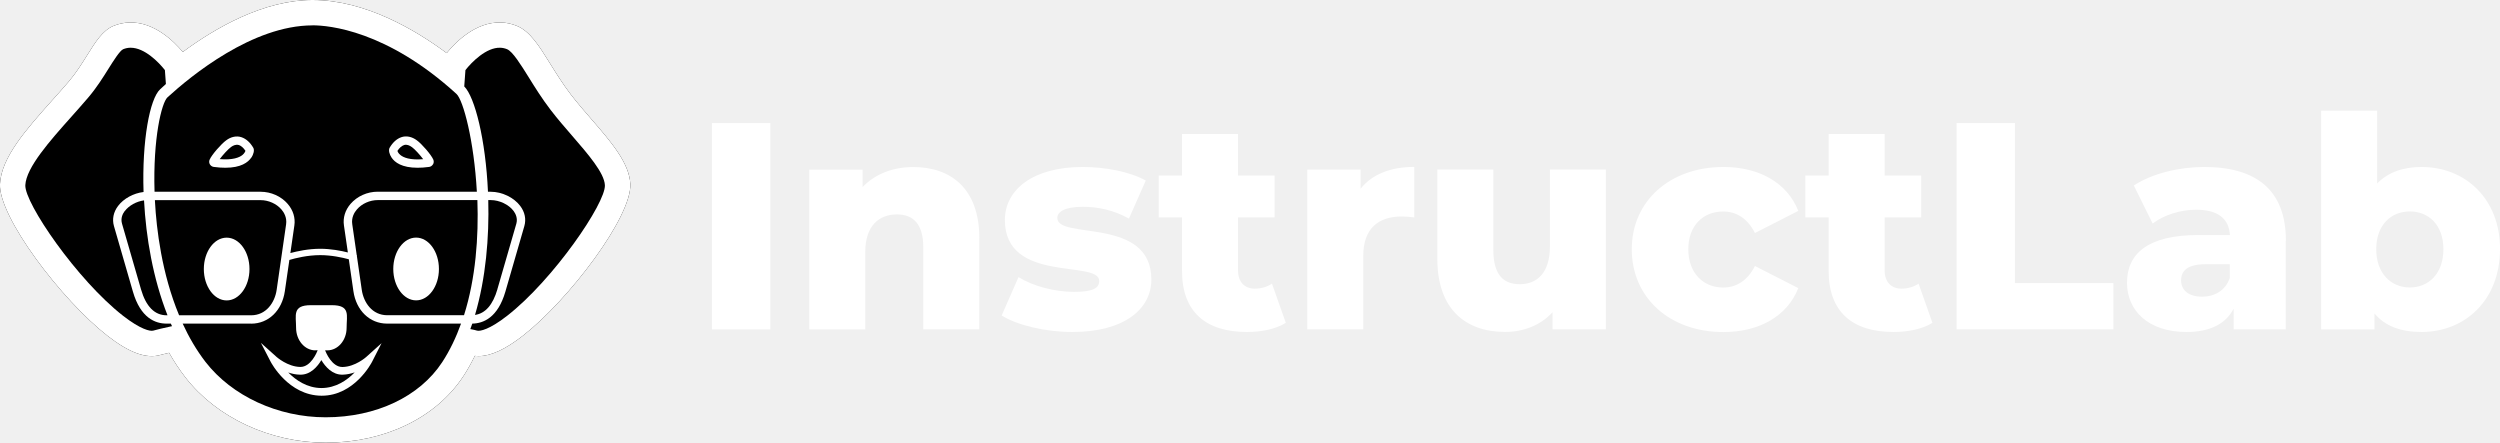
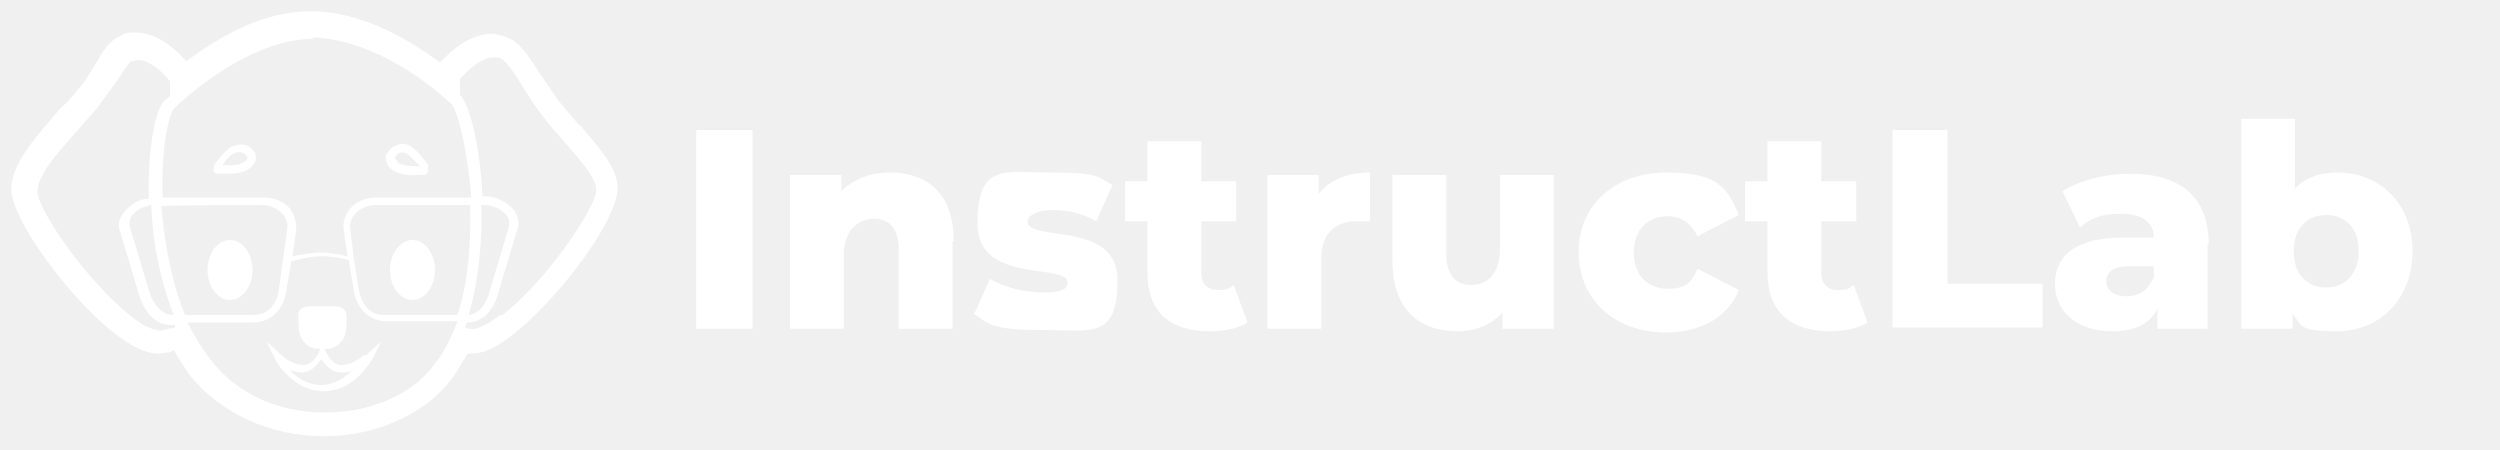
- <svg xmlns="http://www.w3.org/2000/svg" id="Layer_2" viewBox="0 0 420.57 74.47">
+ <svg xmlns="http://www.w3.org/2000/svg" id="Layer_2" version="1.1" viewBox="0 0 200 36">
  <defs>
-     <style>.cls-1{fill:#fff;}</style>
+     <style>
+       .st0 {
+         fill: #fff;
+       }
+     </style>
  </defs>
  <g id="svg1">
-     <path d="M99.49,20.05c-1.18-1.36-2.4-2.77-3.46-4.15-1.32-1.73-2.45-3.54-3.44-5.13-1.91-3.08-3.42-5.51-5.65-6.42-.86-.35-1.76-.55-2.67-.57-4.32-.12-7.71,3.41-9.13,5.15-5.27-3.92-13.73-8.93-22.57-8.93-8.18,0-16.25,4.63-21.82,8.74-1.5-1.8-4.81-5.07-8.97-4.96-.91.03-1.81.22-2.67.57-1.83.75-3.05,2.7-4.46,4.96-.87,1.39-1.86,2.97-3.06,4.38-.88,1.03-1.83,2.1-2.76,3.13C4.4,21.78.23,26.46,0,30.95c-.27,5.48,10.3,19.48,18.09,25.55,3.68,2.87,6.6,3.91,8.93,3.2.26-.08.78-.2,1.43-.35.82,1.45,1.73,2.84,2.73,4.13,5.25,6.78,14.29,10.99,23.6,10.99,9.93,0,18.6-4.19,23.19-11.21.7-1.07,1.33-2.21,1.91-3.39.2.02.4.04.62.04,2.06,0,4.51-1.13,7.45-3.42,7.79-6.07,18.36-20.07,18.09-25.55-.18-3.54-3.27-7.11-6.55-10.89Z" />
-     <path class="cls-1" d="M20.99,35.49c-.36.48-.73,1.23-.46,2.15l3.19,11.03c.84,2.9,2.29,4.37,4.31,4.37h.15c-2.44-6.19-3.62-13.09-3.95-19.33-1.27.17-2.53.86-3.23,1.79Z" />
-     <path class="cls-1" d="M48.49,62.66c1.26,1.28,3.14,2.6,5.57,2.62,2.45,0,4.35-1.33,5.61-2.64-.61.22-1.3.37-2.02.39-1.74.05-2.94-1.36-3.59-2.45-.65,1.09-1.83,2.5-3.59,2.45-.71-.01-1.38-.16-1.98-.37Z" />
-     <path class="cls-1" d="M42.25,54.44h-11.52c1.04,2.26,2.3,4.44,3.83,6.43,4.46,5.76,12.2,9.33,20.22,9.33,8.48,0,15.81-3.47,19.61-9.27,1.3-1.99,2.34-4.18,3.17-6.49h-12.44c-2.92,0-5.2-2.2-5.67-5.47l-.77-5.35c-1.09-.3-2.92-.7-4.82-.7-2.13,0-4.18.51-5.18.81l-.76,5.25c-.47,3.27-2.75,5.47-5.67,5.47ZM53.06,58.94c-1.8,0-3.25-1.7-3.25-3.8s-.68-3.8,2.49-3.8h3.52c3.17,0,2.49,1.7,2.49,3.8s-1.45,3.8-3.25,3.8h-.37c.15.38,1.15,2.8,2.9,2.8.01,0,.02,0,.04,0,2.13-.04,3.95-1.66,3.97-1.68l2.59-2.33-1.58,3.1c-.12.24-2.99,5.74-8.48,5.74-.02,0-.05,0-.07,0-5.53-.05-8.42-5.51-8.54-5.74l-1.63-3.15,2.64,2.37s1.84,1.64,3.97,1.68c.01,0,.03,0,.04,0,1.75,0,2.75-2.42,2.9-2.8h-.37Z" />
-     <path class="cls-1" d="M42.25,53.04c2.53,0,3.98-2.15,4.29-4.27l1.59-11.03c.16-1.13-.34-1.99-.79-2.51-.83-.96-2.17-1.56-3.49-1.56h-17.79c0,.08,0,.16.01.24.25,4.61,1.14,12.11,4.06,19.13h12.13ZM38.13,39.98c2.12,0,3.84,2.37,3.84,5.28s-1.72,5.28-3.84,5.28-3.84-2.37-3.84-5.28,1.72-5.28,3.84-5.28Z" />
-     <path class="cls-1" d="M63.54,33.66c-1.32,0-2.66.6-3.49,1.56-.45.52-.96,1.38-.79,2.51l.75,5.18s.04.01.05.02l-.03.09.83,5.74c.31,2.13,1.75,4.27,4.29,4.27h12.91c1.97-6.22,2.47-13.17,2.25-19.37h-16.75ZM70,50.53c-2.12,0-3.84-2.37-3.84-5.28s1.72-5.28,3.84-5.28,3.84,2.37,3.84,5.28-1.72,5.28-3.84,5.28Z" />
-     <path class="cls-1" d="M83.67,48.67l3.19-11.03c.26-.91-.11-1.67-.46-2.15-.81-1.08-2.39-1.83-3.84-1.83h-.42c.17,6.26-.41,13.16-2.23,19.32,1.74-.25,3-1.69,3.77-4.32Z" />
-     <path class="cls-1" d="M40.17,24.4c-.44-.15-.95.07-1.29.32-.51.37-1.4,1.35-1.92,2.05,2.22.18,3.31-.27,3.84-.71.32-.27.44-.54.49-.69-.33-.5-.7-.83-1.11-.98Z" />
-     <path class="cls-1" d="M69.28,24.74c-.36-.27-.87-.49-1.3-.34-.41.14-.79.47-1.12.98.04.15.16.42.49.69.53.44,1.62.89,3.84.71-.52-.7-1.4-1.68-1.9-2.04Z" />
-     <path class="cls-1" d="M52.57,4.27h0c-10.07,0-20.41,8.46-24.39,12.1-.99.9-2.46,6.9-2.18,15.89h17.85c1.74,0,3.45.76,4.55,2.04.91,1.05,1.31,2.34,1.12,3.63l-.67,4.64c1.16-.31,3.04-.72,5.02-.72,1.78,0,3.49.33,4.65.62l-.66-4.55c-.19-1.29.21-2.58,1.12-3.63,1.11-1.28,2.81-2.04,4.55-2.04h16.69c-.47-8.55-2.28-15.4-3.43-16.45-11.73-10.7-21.49-11.54-24.22-11.54ZM42.29,26.49c-.56.84-1.77,1.73-4.38,1.73-.58,0-1.23-.04-1.96-.14h0c-.27-.04-.5-.2-.64-.43-.14-.24-.16-.53-.05-.78.35-.83,1.98-2.68,2.79-3.26.8-.61,1.77-.81,2.59-.52.78.27,1.44.87,1.97,1.77.24.41.02,1.13-.31,1.64ZM72.84,27.64c-.14.24-.37.4-.64.44-.73.1-1.38.14-1.96.14-2.62,0-3.83-.89-4.38-1.73-.34-.51-.55-1.23-.31-1.64h0c.53-.9,1.19-1.5,1.97-1.77.82-.29,1.79-.09,2.61.53.79.56,2.42,2.42,2.77,3.25.1.25.09.54-.05.78Z" />
-     <path class="cls-1" d="M27.91,14.15l-.17-2.36c-1.06-1.35-3.43-3.76-5.75-3.76-.03,0-.06,0-.09,0-.4.01-.79.09-1.18.25-.56.23-1.66,1.99-2.47,3.28-.95,1.52-2.02,3.23-3.43,4.88-.91,1.07-1.88,2.15-2.82,3.21-3.56,3.99-7.6,8.52-7.74,11.5-.15,2.99,8.68,15.92,16.45,21.98,2.94,2.29,4.57,2.64,5.07,2.49.58-.18,1.67-.42,3.16-.75-.06-.14-.13-.28-.2-.43h-.73c-1.87,0-4.37-.93-5.65-5.38l-3.19-11.03c-.33-1.15-.09-2.35.69-3.38.95-1.26,2.61-2.15,4.29-2.35-.28-8.62,1.04-15.68,2.79-17.28.29-.26.61-.56.96-.88Z" />
-     <path class="cls-1" d="M85.02,49.06c-1.27,4.38-3.71,5.35-5.57,5.38-.1.31-.22.61-.33.92.57.11.91.19,1.13.26.5.15,2.13-.2,5.06-2.49,7.77-6.05,16.6-18.98,16.45-21.98-.1-2.07-2.85-5.24-5.51-8.31-1.22-1.41-2.48-2.86-3.62-4.35-1.45-1.89-2.64-3.8-3.68-5.48-1.33-2.13-2.7-4.34-3.64-4.73-.39-.16-.77-.24-1.17-.25-2.32-.07-4.77,2.39-5.84,3.76l-.2,2.75c1.79,1.78,3.6,8.99,3.99,17.72h.47c1.89,0,3.89.96,4.96,2.39.78,1.03,1.02,2.23.69,3.38l-3.19,11.03Z" />
-     <path class="cls-1" d="M119.77,20.7h9.82v34.71h-9.82V20.7Z" />
-     <path class="cls-1" d="M164.74,40.03v15.37h-9.42v-13.83c0-3.87-1.69-5.5-4.41-5.5-3.02,0-5.35,1.88-5.35,6.35v12.99h-9.42v-26.87h8.97v2.93c2.13-2.23,5.16-3.37,8.53-3.37,6.3,0,11.11,3.62,11.11,11.95Z" />
-     <path class="cls-1" d="M168.51,53.07l2.83-6.45c2.48,1.54,6.1,2.48,9.37,2.48s4.21-.69,4.21-1.83c0-3.62-15.87.5-15.87-10.26,0-5.06,4.66-8.92,13.09-8.92,3.77,0,7.93.79,10.61,2.28l-2.83,6.4c-2.68-1.49-5.36-1.98-7.74-1.98-3.17,0-4.31.89-4.31,1.88,0,3.72,15.82-.3,15.82,10.36,0,4.96-4.56,8.82-13.29,8.82-4.56,0-9.27-1.14-11.9-2.78Z" />
-     <path class="cls-1" d="M216.3,54.31c-1.64,1.04-4.07,1.54-6.54,1.54-6.89,0-10.91-3.37-10.91-10.26v-9.02h-3.92v-7.04h3.92v-6.99h9.42v6.99h6.15v7.04h-6.15v8.92c0,1.98,1.14,3.07,2.83,3.07,1.04,0,2.08-.3,2.88-.84l2.33,6.59Z" />
-     <path class="cls-1" d="M237.92,28.09v8.48c-.84-.1-1.44-.15-2.13-.15-3.82,0-6.45,1.93-6.45,6.64v12.34h-9.42v-26.87h8.97v3.22c1.93-2.43,5.06-3.67,9.02-3.67Z" />
-     <path class="cls-1" d="M270.15,28.53v26.87h-8.97v-2.88c-2.03,2.23-4.91,3.32-7.98,3.32-6.59,0-11.4-3.77-11.4-12.3v-15.02h9.42v13.49c0,4.17,1.64,5.8,4.46,5.8s5.06-1.83,5.06-6.35v-12.94h9.42Z" />
-     <path class="cls-1" d="M274.51,41.92c0-8.08,6.4-13.83,15.42-13.83,6.1,0,10.76,2.73,12.59,7.39l-7.29,3.72c-1.29-2.53-3.17-3.62-5.36-3.62-3.27,0-5.85,2.28-5.85,6.35s2.58,6.44,5.85,6.44c2.18,0,4.07-1.09,5.36-3.62l7.29,3.72c-1.83,4.66-6.49,7.39-12.59,7.39-9.02,0-15.42-5.75-15.42-13.93Z" />
-     <path class="cls-1" d="M325.08,54.31c-1.64,1.04-4.07,1.54-6.54,1.54-6.89,0-10.91-3.37-10.91-10.26v-9.02h-3.92v-7.04h3.92v-6.99h9.42v6.99h6.15v7.04h-6.15v8.92c0,1.98,1.14,3.07,2.83,3.07,1.04,0,2.08-.3,2.88-.84l2.33,6.59Z" />
-     <path class="cls-1" d="M329.15,20.7h9.82v26.92h16.56v7.78h-26.38V20.7Z" />
-     <path class="cls-1" d="M384.53,40.48v14.92h-8.77v-3.47c-1.34,2.58-4.02,3.92-7.93,3.92-6.45,0-10.01-3.62-10.01-8.28,0-4.96,3.62-8.03,11.95-8.03h5.36c-.15-2.73-1.98-4.26-5.7-4.26-2.58,0-5.45.89-7.29,2.33l-3.17-6.4c3.07-2.03,7.63-3.12,11.85-3.12,8.73,0,13.73,3.87,13.73,12.39ZM375.11,46.78v-2.33h-4.07c-3.03,0-4.12,1.09-4.12,2.73s1.29,2.73,3.52,2.73c2.08,0,3.92-.99,4.66-3.12Z" />
-     <path class="cls-1" d="M420.57,41.92c0,8.58-5.9,13.93-13.19,13.93-3.52,0-6.15-.99-7.93-3.12v2.68h-8.97V18.62h9.42v12.25c1.83-1.88,4.36-2.78,7.49-2.78,7.29,0,13.19,5.3,13.19,13.83ZM411.05,41.92c0-4.07-2.48-6.35-5.65-6.35s-5.65,2.28-5.65,6.35,2.48,6.44,5.65,6.44,5.65-2.33,5.65-6.44Z" />
-     <path class="cls-1" d="M99.49,20.05c-1.18-1.36-2.4-2.77-3.46-4.15-1.32-1.73-2.45-3.54-3.44-5.13-1.91-3.08-3.42-5.51-5.65-6.42-.86-.35-1.76-.55-2.67-.57-4.32-.12-7.71,3.41-9.13,5.15-5.27-3.92-13.73-8.93-22.57-8.93-8.18,0-16.25,4.63-21.82,8.74-1.5-1.8-4.81-5.07-8.97-4.96-.91.03-1.81.22-2.67.57-1.83.75-3.05,2.7-4.46,4.96-.87,1.39-1.86,2.97-3.06,4.38-.88,1.03-1.83,2.1-2.76,3.13C4.4,21.78.23,26.46,0,30.95c-.27,5.48,10.3,19.48,18.09,25.55,3.68,2.87,6.6,3.91,8.93,3.2.26-.08.78-.2,1.43-.35.82,1.45,1.73,2.84,2.73,4.13,5.25,6.78,14.29,10.99,23.6,10.99,9.93,0,18.6-4.19,23.19-11.21.7-1.07,1.33-2.21,1.91-3.39.2.02.4.04.62.04,2.06,0,4.51-1.13,7.45-3.42,7.79-6.07,18.36-20.07,18.09-25.55-.18-3.54-3.27-7.11-6.55-10.89Z" />
-     <path d="M20.99,35.49c-.36.48-.73,1.23-.46,2.15l3.19,11.03c.84,2.9,2.29,4.37,4.31,4.37h.15c-2.44-6.19-3.62-13.09-3.95-19.33-1.27.17-2.53.86-3.23,1.79Z" />
-     <path d="M48.49,62.66c1.26,1.28,3.14,2.6,5.57,2.62,2.45,0,4.35-1.33,5.61-2.64-.61.22-1.3.37-2.02.39-1.74.05-2.94-1.36-3.59-2.45-.65,1.09-1.83,2.5-3.59,2.45-.71-.01-1.38-.16-1.98-.37Z" />
-     <path d="M42.25,54.44h-11.52c1.04,2.26,2.3,4.44,3.83,6.43,4.46,5.76,12.2,9.33,20.22,9.33,8.48,0,15.81-3.47,19.61-9.27,1.3-1.99,2.34-4.18,3.17-6.49h-12.44c-2.92,0-5.2-2.2-5.67-5.47l-.77-5.35c-1.09-.3-2.92-.7-4.82-.7-2.13,0-4.18.51-5.18.81l-.76,5.25c-.47,3.27-2.75,5.47-5.67,5.47ZM53.06,58.94c-1.8,0-3.25-1.7-3.25-3.8s-.68-3.8,2.49-3.8h3.52c3.17,0,2.49,1.7,2.49,3.8s-1.45,3.8-3.25,3.8h-.37c.15.38,1.15,2.8,2.9,2.8.01,0,.02,0,.04,0,2.13-.04,3.95-1.66,3.97-1.68l2.59-2.33-1.58,3.1c-.12.24-2.99,5.74-8.48,5.74-.02,0-.05,0-.07,0-5.53-.05-8.42-5.51-8.54-5.74l-1.63-3.15,2.64,2.37s1.84,1.64,3.97,1.68c.01,0,.03,0,.04,0,1.75,0,2.75-2.42,2.9-2.8h-.37Z" />
-     <path d="M42.25,53.04c2.53,0,3.98-2.15,4.29-4.27l1.59-11.03c.16-1.13-.34-1.99-.79-2.51-.83-.96-2.17-1.56-3.49-1.56h-17.79c0,.08,0,.16.01.24.25,4.61,1.14,12.11,4.06,19.13h12.13ZM38.13,39.98c2.12,0,3.84,2.37,3.84,5.28s-1.72,5.28-3.84,5.28-3.84-2.37-3.84-5.28,1.72-5.28,3.84-5.28Z" />
-     <path d="M63.54,33.66c-1.32,0-2.66.6-3.49,1.56-.45.52-.96,1.38-.79,2.51l.75,5.18s.04.01.05.02l-.03.09.83,5.74c.31,2.13,1.75,4.27,4.29,4.27h12.91c1.97-6.22,2.47-13.17,2.25-19.37h-16.75ZM70,50.53c-2.12,0-3.84-2.37-3.84-5.28s1.72-5.28,3.84-5.28,3.84,2.37,3.84,5.28-1.72,5.28-3.84,5.28Z" />
-     <path d="M83.67,48.67l3.19-11.03c.26-.91-.11-1.67-.46-2.15-.81-1.08-2.39-1.83-3.84-1.83h-.42c.17,6.26-.41,13.16-2.23,19.32,1.74-.25,3-1.69,3.77-4.32Z" />
-     <path d="M40.17,24.4c-.44-.15-.95.07-1.29.32-.51.37-1.4,1.35-1.92,2.05,2.22.18,3.31-.27,3.84-.71.32-.27.44-.54.49-.69-.33-.5-.7-.83-1.11-.98Z" />
-     <path d="M69.28,24.74c-.36-.27-.87-.49-1.3-.34-.41.14-.79.47-1.12.98.04.15.16.42.49.69.53.44,1.62.89,3.84.71-.52-.7-1.4-1.68-1.9-2.04Z" />
-     <path d="M52.57,4.27h0c-10.07,0-20.41,8.46-24.39,12.1-.99.9-2.46,6.9-2.18,15.89h17.85c1.74,0,3.45.76,4.55,2.04.91,1.05,1.31,2.34,1.12,3.63l-.67,4.64c1.16-.31,3.04-.72,5.02-.72,1.78,0,3.49.33,4.65.62l-.66-4.55c-.19-1.29.21-2.58,1.12-3.63,1.11-1.28,2.81-2.04,4.55-2.04h16.69c-.47-8.55-2.28-15.4-3.43-16.45-11.73-10.7-21.49-11.54-24.22-11.54ZM42.29,26.49c-.56.84-1.77,1.73-4.38,1.73-.58,0-1.23-.04-1.96-.14h0c-.27-.04-.5-.2-.64-.43-.14-.24-.16-.53-.05-.78.35-.83,1.98-2.68,2.79-3.26.8-.61,1.77-.81,2.59-.52.78.27,1.44.87,1.97,1.77.24.41.02,1.13-.31,1.64ZM72.84,27.64c-.14.24-.37.4-.64.44-.73.1-1.38.14-1.96.14-2.62,0-3.83-.89-4.38-1.73-.34-.51-.55-1.23-.31-1.64h0c.53-.9,1.19-1.5,1.97-1.77.82-.29,1.79-.09,2.61.53.79.56,2.42,2.42,2.77,3.25.1.25.09.54-.05.78Z" />
-     <path d="M27.91,14.15l-.17-2.36c-1.06-1.35-3.43-3.76-5.75-3.76-.03,0-.06,0-.09,0-.4.01-.79.09-1.18.25-.56.23-1.66,1.99-2.47,3.28-.95,1.52-2.02,3.23-3.43,4.88-.91,1.07-1.88,2.15-2.82,3.21-3.56,3.99-7.6,8.52-7.74,11.5-.15,2.99,8.68,15.92,16.45,21.98,2.94,2.29,4.57,2.64,5.07,2.49.58-.18,1.67-.42,3.16-.75-.06-.14-.13-.28-.2-.43h-.73c-1.87,0-4.37-.93-5.65-5.38l-3.19-11.03c-.33-1.15-.09-2.35.69-3.38.95-1.26,2.61-2.15,4.29-2.35-.28-8.62,1.04-15.68,2.79-17.28.29-.26.61-.56.96-.88Z" />
-     <path d="M85.02,49.06c-1.27,4.38-3.71,5.35-5.57,5.38-.1.31-.22.61-.33.92.57.11.91.19,1.13.26.5.15,2.13-.2,5.06-2.49,7.77-6.05,16.6-18.98,16.45-21.98-.1-2.07-2.85-5.24-5.51-8.31-1.22-1.41-2.48-2.86-3.62-4.35-1.45-1.89-2.64-3.8-3.68-5.48-1.33-2.13-2.7-4.34-3.64-4.73-.39-.16-.77-.24-1.17-.25-2.32-.07-4.77,2.39-5.84,3.76l-.2,2.75c1.79,1.78,3.6,8.99,3.99,17.72h.47c1.89,0,3.89.96,4.96,2.39.78,1.03,1.02,2.23.69,3.38l-3.19,11.03Z" />
+     <path class="st0" d="M55.7,10.4h4.5v15.9h-4.5v-15.9Z" />
+     <path class="st0" d="M76.2,19.3v7h-4.3v-6.3c0-1.8-.8-2.5-2-2.5s-2.4.9-2.4,2.9v5.9h-4.3v-12.3h4.1v1.3c1-1,2.4-1.5,3.9-1.5,2.9,0,5.1,1.6,5.1,5.5h0Z" />
+     <path class="st0" d="M77.9,25.2l1.3-2.9c1.1.7,2.8,1.1,4.3,1.1s1.9-.3,1.9-.8c0-1.6-7.2.2-7.2-4.7s2.1-4.1,6-4.1,3.6.4,4.8,1l-1.3,2.9c-1.2-.7-2.4-.9-3.5-.9s-2,.4-2,.9c0,1.7,7.2-.1,7.2,4.7s-2.1,4-6.1,4-4.2-.5-5.4-1.3h0Z" />
+     <path class="st0" d="M99.8,25.8c-.8.5-1.9.7-3,.7-3.2,0-5-1.5-5-4.7v-4.1h-1.8v-3.2h1.8v-3.2h4.3v3.2h2.8v3.2h-2.8v4.1c0,.9.5,1.4,1.3,1.4s.9-.1,1.3-.4l1.1,3h0Z" />
+     <path class="st0" d="M109.6,13.8v3.9c-.4,0-.7,0-1,0-1.7,0-2.9.9-2.9,3v5.6h-4.3v-12.3h4.1v1.5c.9-1.1,2.3-1.7,4.1-1.7h0Z" />
+     <path class="st0" d="M124.3,14v12.3h-4.1v-1.3c-.9,1-2.2,1.5-3.6,1.5-3,0-5.2-1.7-5.2-5.6v-6.9h4.3v6.2c0,1.9.8,2.6,2,2.6s2.3-.8,2.3-2.9v-5.9h4.3,0Z" />
+     <path class="st0" d="M126.3,20.1c0-3.7,2.9-6.3,7-6.3s4.9,1.2,5.8,3.4l-3.3,1.7c-.6-1.2-1.4-1.6-2.4-1.6-1.5,0-2.7,1-2.7,2.9s1.2,2.9,2.7,2.9,1.9-.5,2.4-1.6l3.3,1.7c-.8,2.1-3,3.4-5.8,3.4-4.1,0-7-2.6-7-6.4h0Z" />
+     <path class="st0" d="M149.4,25.8c-.8.5-1.9.7-3,.7-3.1,0-5-1.5-5-4.7v-4.1h-1.8v-3.2h1.8v-3.2h4.3v3.2h2.8v3.2h-2.8v4.1c0,.9.5,1.4,1.3,1.4s.9-.1,1.3-.4l1.1,3h0Z" />
+     <path class="st0" d="M151.3,10.4h4.5v12.3h7.6v3.5h-12s0-15.8,0-15.8Z" />
+     <path class="st0" d="M176.6,19.5v6.8h-4v-1.6c-.6,1.2-1.8,1.8-3.6,1.8-2.9,0-4.6-1.6-4.6-3.8s1.6-3.7,5.5-3.7h2.4c0-1.2-.9-1.9-2.6-1.9s-2.5.4-3.3,1.1l-1.4-2.9c1.4-.9,3.5-1.4,5.4-1.4,4,0,6.3,1.8,6.3,5.7h0ZM172.3,22.4v-1.1h-1.9c-1.4,0-1.9.5-1.9,1.2s.6,1.2,1.6,1.2,1.8-.5,2.1-1.4h0Z" />
+     <path class="st0" d="M193,20.1c0,3.9-2.7,6.4-6,6.4s-2.8-.5-3.6-1.4v1.2h-4.1V9.5h4.3v5.6c.8-.9,2-1.3,3.4-1.3,3.3,0,6,2.4,6,6.3h0ZM188.7,20.1c0-1.9-1.1-2.9-2.6-2.9s-2.6,1-2.6,2.9,1.1,2.9,2.6,2.9,2.6-1.1,2.6-2.9Z" />
+     <path class="st0" d="M18.4,19.2c-1,0-1.8,1.1-1.8,2.4s.8,2.4,1.8,2.4,1.8-1.1,1.8-2.4-.8-2.4-1.8-2.4Z" />
+     <path class="st0" d="M46.4,10.1c-.5-.6-1.1-1.3-1.6-1.9-.6-.8-1.1-1.6-1.6-2.3-.9-1.4-1.6-2.5-2.6-2.9-.4-.2-.8-.2-1.2-.3-2,0-3.5,1.6-4.2,2.3-2.4-1.8-6.3-4.1-10.3-4.1s-7.4,2.1-10,4c-.7-.8-2.2-2.3-4.1-2.3-.4,0-.8,0-1.2.3-.8.3-1.4,1.2-2,2.3-.4.6-.8,1.4-1.4,2-.4.5-.8,1-1.3,1.4-2,2.3-3.9,4.4-4,6.4-.1,2.5,4.7,8.9,8.3,11.7,1.7,1.3,3,1.8,4.1,1.5.1,0,.4,0,.6-.2.4.7.8,1.3,1.2,1.9,2.4,3.1,6.5,5,10.8,5s8.5-1.9,10.6-5.1c.3-.5.6-1,.9-1.5,0,0,.2,0,.3,0,.9,0,2.1-.5,3.4-1.6,3.6-2.8,8.4-9.2,8.3-11.7,0-1.6-1.5-3.2-3-5h0ZM25,3h0c1.2,0,5.7.4,11.1,5.3.5.5,1.3,3.6,1.6,7.5h-7.6c-.8,0-1.6.3-2.1.9-.4.5-.6,1.1-.5,1.7l.3,2.1c-.5-.1-1.3-.3-2.1-.3s-1.8.2-2.3.3l.3-2.1c0-.6-.1-1.2-.5-1.7-.5-.6-1.3-.9-2.1-.9h-8.1c-.1-4.1.5-6.8,1-7.2,1.8-1.7,6.5-5.5,11.1-5.5h0ZM13.9,25.2h0c-.9,0-1.6-.7-2-2l-1.5-5c-.1-.4,0-.8.2-1,.3-.4.9-.7,1.5-.8.1,2.9.7,6,1.8,8.8h0ZM12.8,26.4c-.2,0-1,0-2.3-1.1-3.6-2.8-7.6-8.7-7.5-10,0-1.4,1.9-3.4,3.5-5.2.4-.5.9-1,1.3-1.5.6-.8,1.1-1.5,1.6-2.2.4-.6.9-1.4,1.1-1.5.2,0,.4-.1.5-.1h0c1.1,0,2.1,1.1,2.6,1.7v1.1c0,.1-.2.3-.4.4-.8.7-1.4,4-1.3,7.9-.8,0-1.5.5-2,1.1-.4.5-.5,1-.3,1.5l1.5,5c.6,2,1.7,2.5,2.6,2.5h.3c0,0,0,.1,0,.2-.7.1-1.2.3-1.4.3h0ZM12.9,16.5h0c0-.1,8.1-.1,8.1-.1.6,0,1.2.3,1.6.7.2.2.4.6.4,1.1l-.7,5c-.1,1-.8,2-2,2h-5.5c-1.3-3.2-1.7-6.6-1.9-8.7h0ZM35,28.8c-1.7,2.6-5.1,4.2-9,4.2s-7.2-1.6-9.2-4.3c-.7-.9-1.3-1.9-1.8-2.9h5.3c1.3,0,2.4-1,2.6-2.5l.4-2.4c.5-.1,1.4-.4,2.4-.4s1.7.2,2.2.3l.4,2.4c.2,1.5,1.3,2.5,2.6,2.5h5.7c-.4,1-.8,2-1.5,3h0ZM30.7,25.2c-1.2,0-1.8-1-2-2l-.4-2.6h0s-.3-2.4-.3-2.4c0-.5.2-.9.4-1.1.4-.4,1-.7,1.6-.7h7.6c.1,2.8-.1,6-1,8.8h-5.9ZM38.5,16.4h.2c.7,0,1.4.3,1.8.8.2.2.3.6.2,1l-1.5,5c-.3,1.2-.9,1.9-1.7,2,.8-2.8,1.1-6,1-8.8h0ZM40,25.2c-1.3,1-2.1,1.2-2.3,1.1-.1,0-.3,0-.5-.1,0-.1.1-.3.2-.4.8,0,2-.5,2.5-2.5l1.5-5c.2-.5,0-1.1-.3-1.5-.5-.6-1.4-1.1-2.3-1.1h-.2c-.2-4-1-7.3-1.8-8.1v-1.3c.6-.6,1.7-1.8,2.8-1.7.2,0,.4,0,.5.1.4.2,1.1,1.2,1.7,2.2.5.8,1,1.6,1.7,2.5.5.7,1.1,1.3,1.7,2,1.2,1.4,2.5,2.8,2.5,3.8,0,1.4-4,7.3-7.5,10h0Z" />
+     <path class="st0" d="M33,19.2c-1,0-1.8,1.1-1.8,2.4s.8,2.4,1.8,2.4,1.8-1.1,1.8-2.4-.8-2.4-1.8-2.4Z" />
+     <path class="st0" d="M29.1,28.4s-.8.8-1.8.8h0c-.8,0-1.3-1.1-1.3-1.3h.2c.8,0,1.5-.8,1.5-1.7s.3-1.7-1.1-1.7h-1.6c-1.5,0-1.1.8-1.1,1.7s.7,1.7,1.5,1.7h.2c0,.2-.5,1.3-1.3,1.3h0c-1,0-1.8-.8-1.8-.8l-1.2-1.1.7,1.4c0,.1,1.4,2.6,3.9,2.6h0c2.5,0,3.8-2.5,3.9-2.6l.7-1.4-1.2,1.1h0ZM25.7,30.8c-1.1,0-2-.6-2.5-1.2.3.1.6.2.9.2.8,0,1.3-.6,1.6-1.1.3.5.8,1.1,1.6,1.1.3,0,.6,0,.9-.2-.6.6-1.4,1.2-2.6,1.2Z" />
+     <path class="st0" d="M20.5,12.4c-.2-.4-.5-.7-.9-.8-.4-.1-.8,0-1.2.2-.4.3-1.1,1.1-1.3,1.5,0,.1,0,.2,0,.4,0,.1.2.2.3.2h0c.3,0,.6,0,.9,0,1.2,0,1.8-.4,2-.8.2-.2.2-.6.1-.8h0ZM19.6,12.9c-.2.2-.7.4-1.8.3.2-.3.6-.8.9-.9.2-.1.4-.2.6-.1.2,0,.4.2.5.4,0,0,0,.2-.2.3h0Z" />
+     <path class="st0" d="M34.3,13.3c-.2-.4-.9-1.2-1.3-1.5-.4-.3-.8-.4-1.2-.2-.4.1-.7.4-.9.8h0c-.1.2,0,.5.1.8.3.4.8.8,2,.8s.6,0,.9,0c.1,0,.2,0,.3-.2s0-.2,0-.4h0ZM31.8,12.9c-.1-.1-.2-.2-.2-.3.1-.2.3-.4.5-.4.2,0,.4,0,.6.2.2.2.6.6.9.9-1,0-1.5-.1-1.8-.3h0Z" />
  </g>
</svg>
